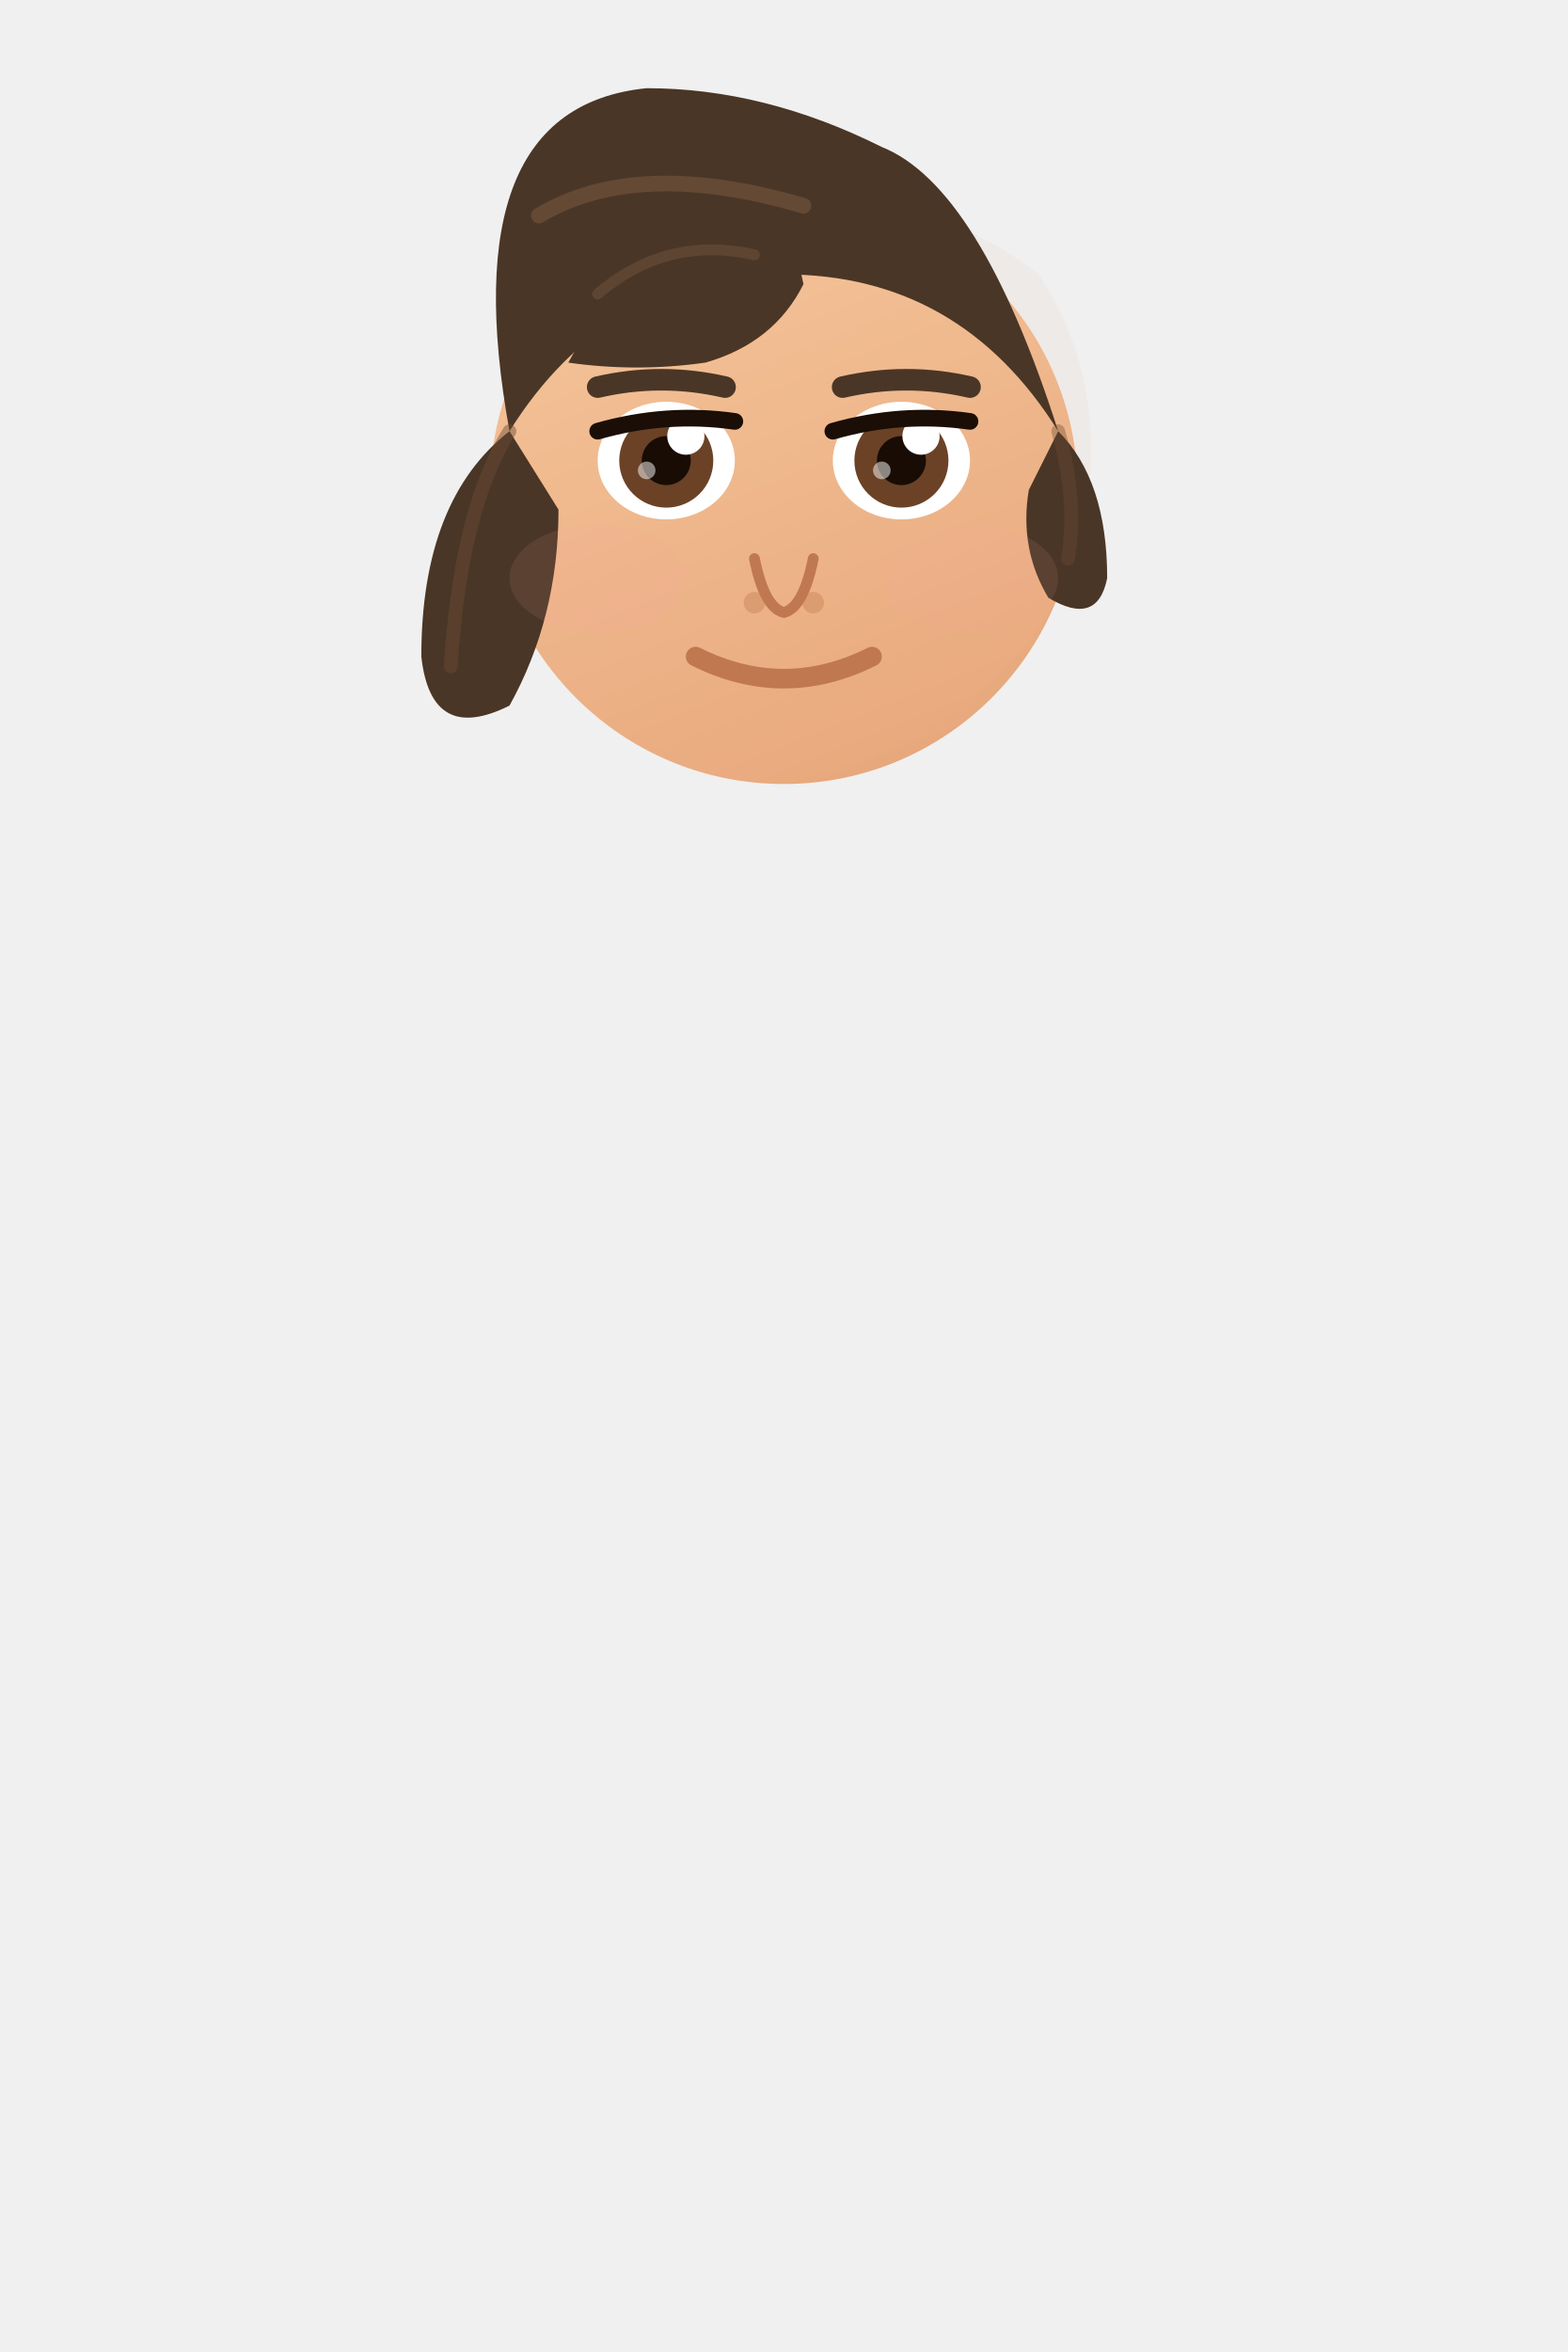
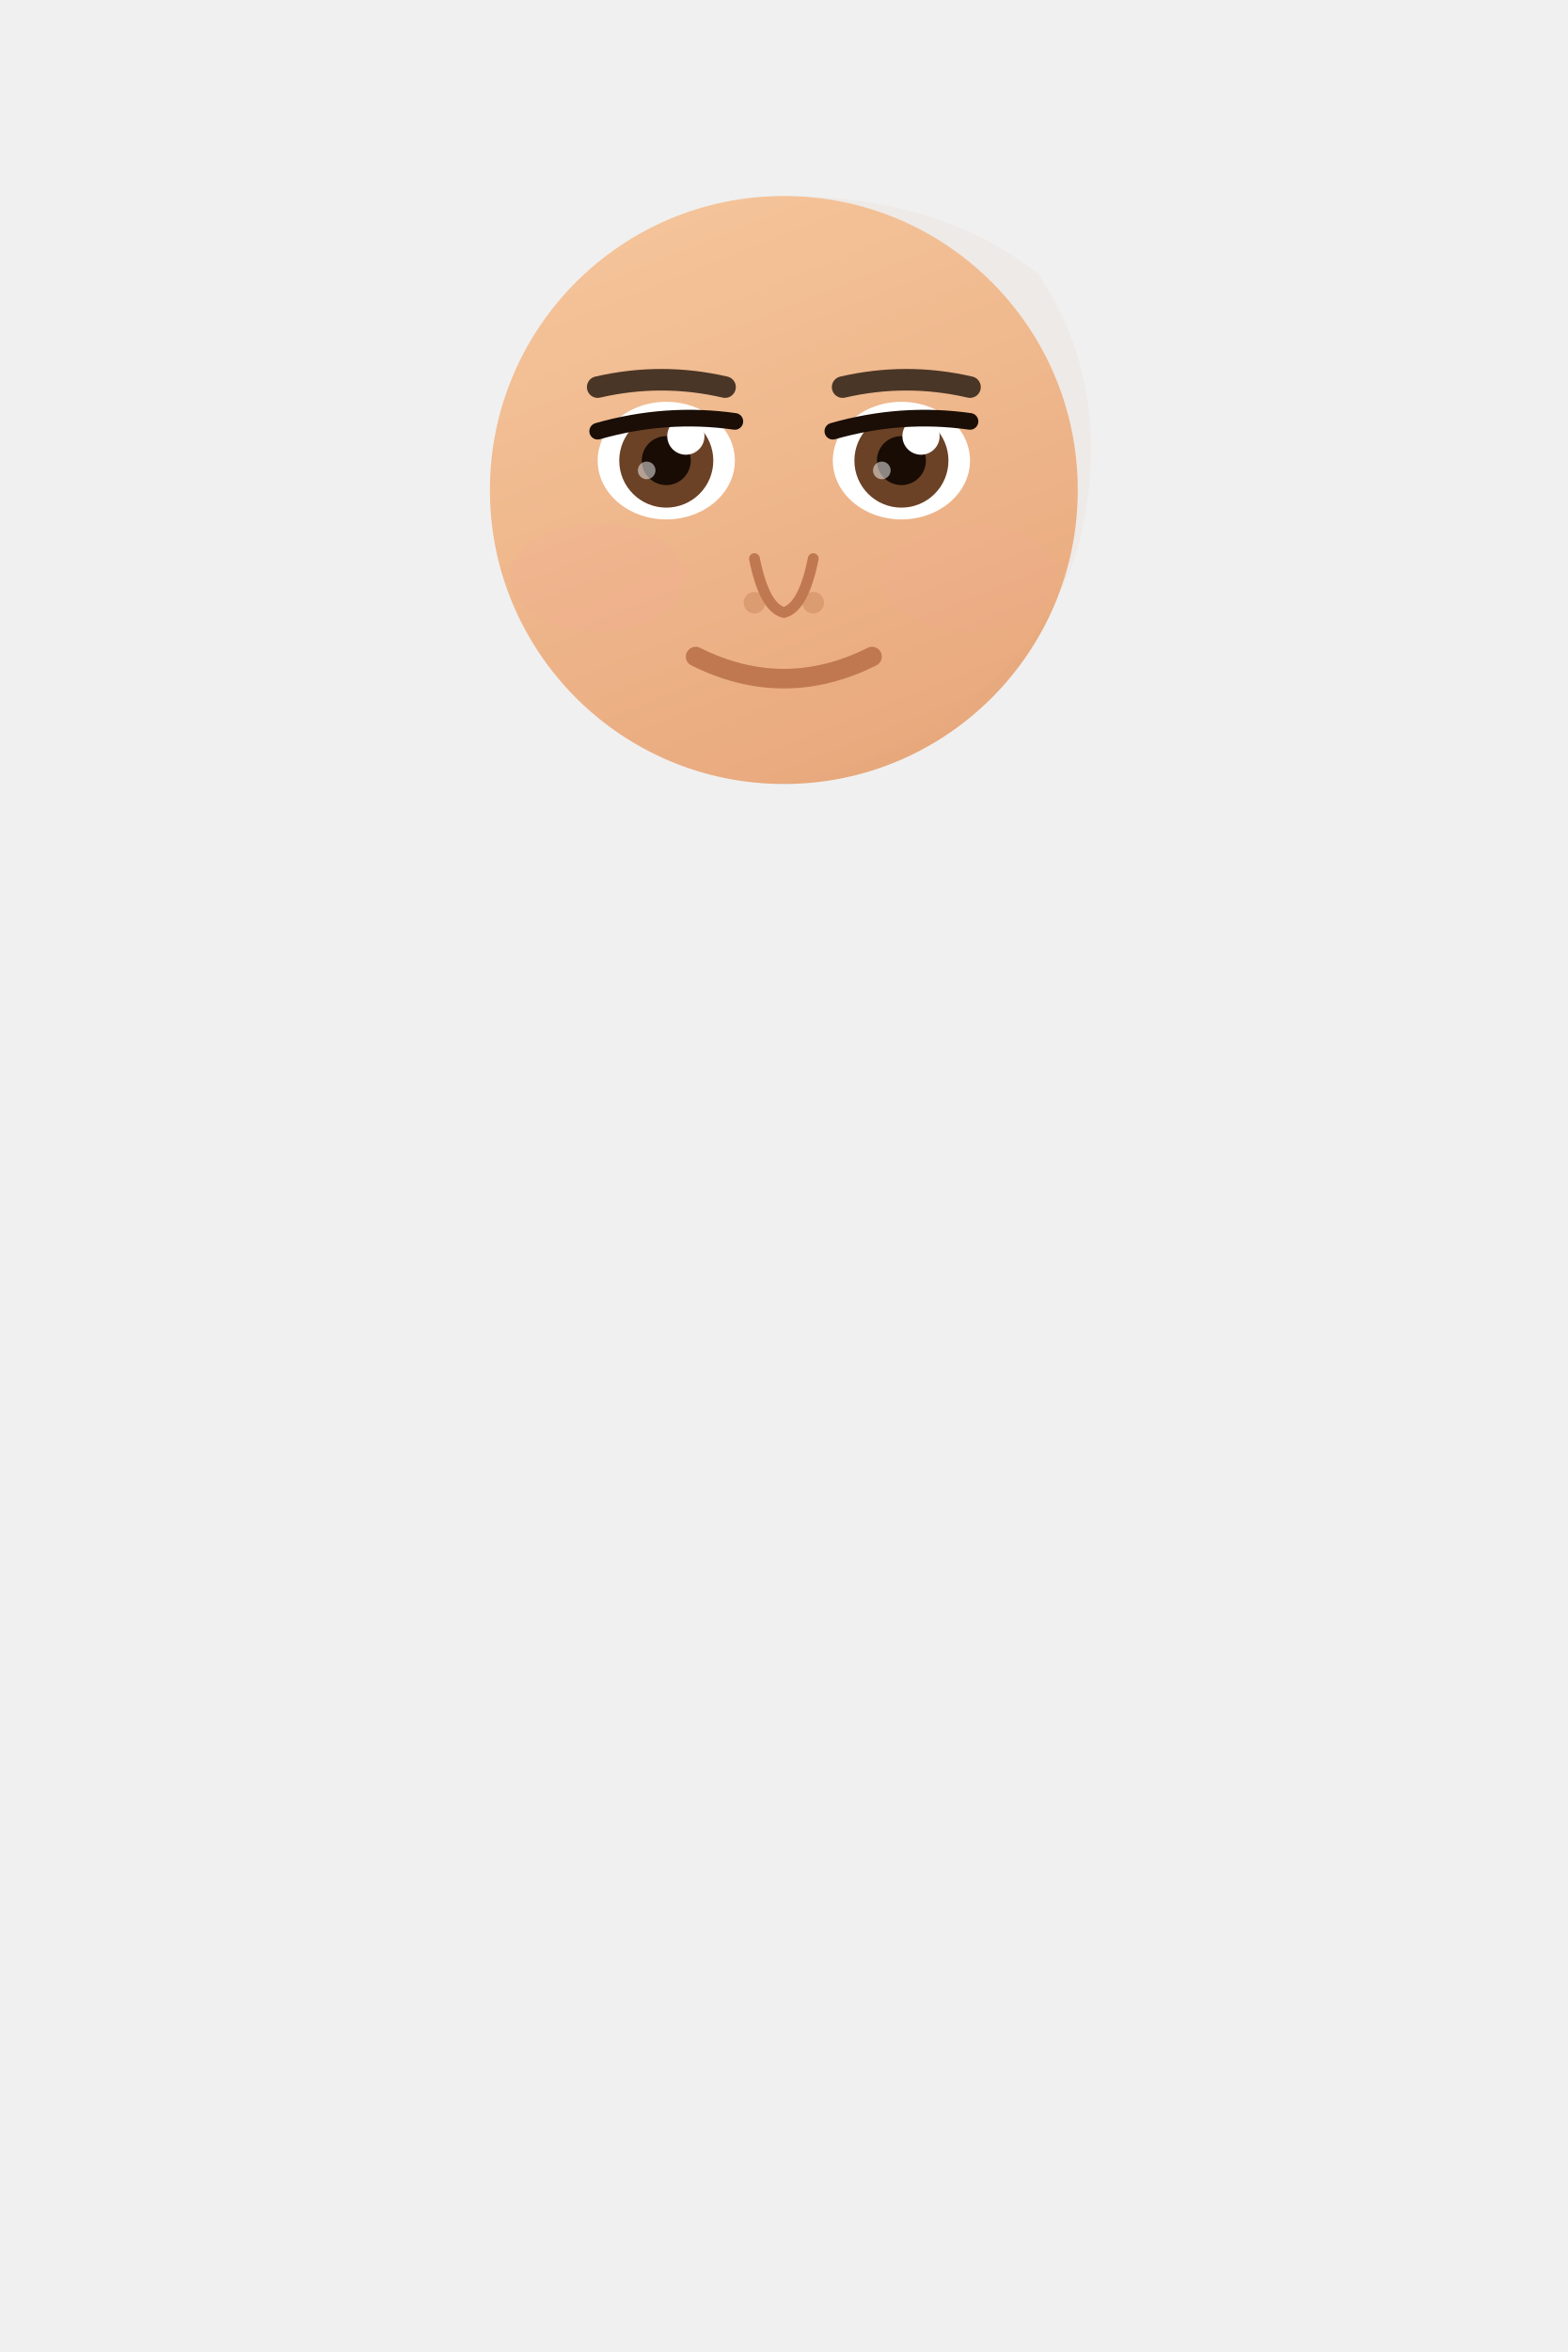
<svg xmlns="http://www.w3.org/2000/svg" viewBox="0 0 160 240">
  <defs>
    <linearGradient id="ex-sk" x1="0.3" y1="0" x2="0.7" y2="1">
      <stop offset="0%" stop-color="#F5C49A" />
      <stop offset="100%" stop-color="#E8A87C" />
    </linearGradient>
  </defs>
  <circle cx="80" cy="50" r="30" fill="url(#ex-sk)" />
  <path d="M 80 20 A 30 30 0 0 1 80 80 Q 104 74 110 56 Q 114 40 106 28 Q 96 20 80 20 Z" fill="#d4956a" opacity="0.07" />
-   <path d="M 52 44 Q 43 51 43 67 Q 44 76 52 72 Q 57 63 57 52 Z" fill="#4a3626" />
-   <path d="M 108 44 Q 113 49 113 59 Q 112 64 107 61 Q 104 56 105 50 Z" fill="#4a3626" />
-   <path d="M 52 44 Q 46 11 66 9 Q 78 9 90 15 Q 100 19 108 44 Q 98 28 80 28 Q 62 28 52 44 Z" fill="#4a3626" />
-   <path d="M 55 22 Q 65 16 82 21" fill="none" stroke="#7d5c44" stroke-width="1.6" stroke-linecap="round" opacity="0.5" />
-   <path d="M 52 44 Q 47 52 46 68" fill="none" stroke="#6b4a33" stroke-width="1.4" stroke-linecap="round" opacity="0.45" />
-   <path d="M 108 44 Q 110 51 109 57" fill="none" stroke="#6b4a33" stroke-width="1.4" stroke-linecap="round" opacity="0.38" />
-   <path d="M 58 37 Q 64 26 74 24 Q 81 23 82 29 Q 79 35 72 37 Q 65 38 58 37 Z" fill="#4a3626" />
-   <path d="M 61 30 Q 68 24 77 26" fill="none" stroke="#7d5c44" stroke-width="1.1" stroke-linecap="round" opacity="0.4" />
  <path d="M 61 39.5 Q 67.5 38 74 39.5" fill="none" stroke="#4a3626" stroke-width="2.2" stroke-linecap="round" />
  <path d="M 86 39.5 Q 92.5 38 99 39.5" fill="none" stroke="#4a3626" stroke-width="2.2" stroke-linecap="round" />
  <ellipse cx="68" cy="47" rx="7" ry="6" fill="white" />
  <ellipse cx="92" cy="47" rx="7" ry="6" fill="white" />
  <circle cx="68" cy="47" r="4.8" fill="#6B4226" />
  <circle cx="92" cy="47" r="4.8" fill="#6B4226" />
  <circle cx="68" cy="47" r="2.5" fill="#180c05" />
  <circle cx="92" cy="47" r="2.5" fill="#180c05" />
  <circle cx="70" cy="44.5" r="1.9" fill="white" />
  <circle cx="94" cy="44.5" r="1.9" fill="white" />
  <circle cx="66" cy="48" r="0.9" fill="white" opacity="0.5" />
  <circle cx="90" cy="48" r="0.9" fill="white" opacity="0.5" />
  <path d="M 61 44 Q 68 42 75 43" fill="none" stroke="#1a0e06" stroke-width="1.7" stroke-linecap="round" />
  <path d="M 85 44 Q 92 42 99 43" fill="none" stroke="#1a0e06" stroke-width="1.7" stroke-linecap="round" />
  <path d="M 77 57 Q 78 62 80 62.5 Q 82 62 83 57" fill="none" stroke="#c07850" stroke-width="1.1" stroke-linecap="round" />
  <circle cx="77" cy="61.5" r="1.1" fill="#c07850" opacity="0.38" />
  <circle cx="83" cy="61.5" r="1.1" fill="#c07850" opacity="0.38" />
  <path d="M 71 67 Q 80 71.5 89 67" stroke="#c07850" stroke-width="2" fill="none" stroke-linecap="round" />
  <ellipse cx="61" cy="59" rx="9" ry="5.5" fill="#F4A0A0" opacity="0.10" />
  <ellipse cx="99" cy="59" rx="9" ry="5.5" fill="#F4A0A0" opacity="0.10" />
</svg>
